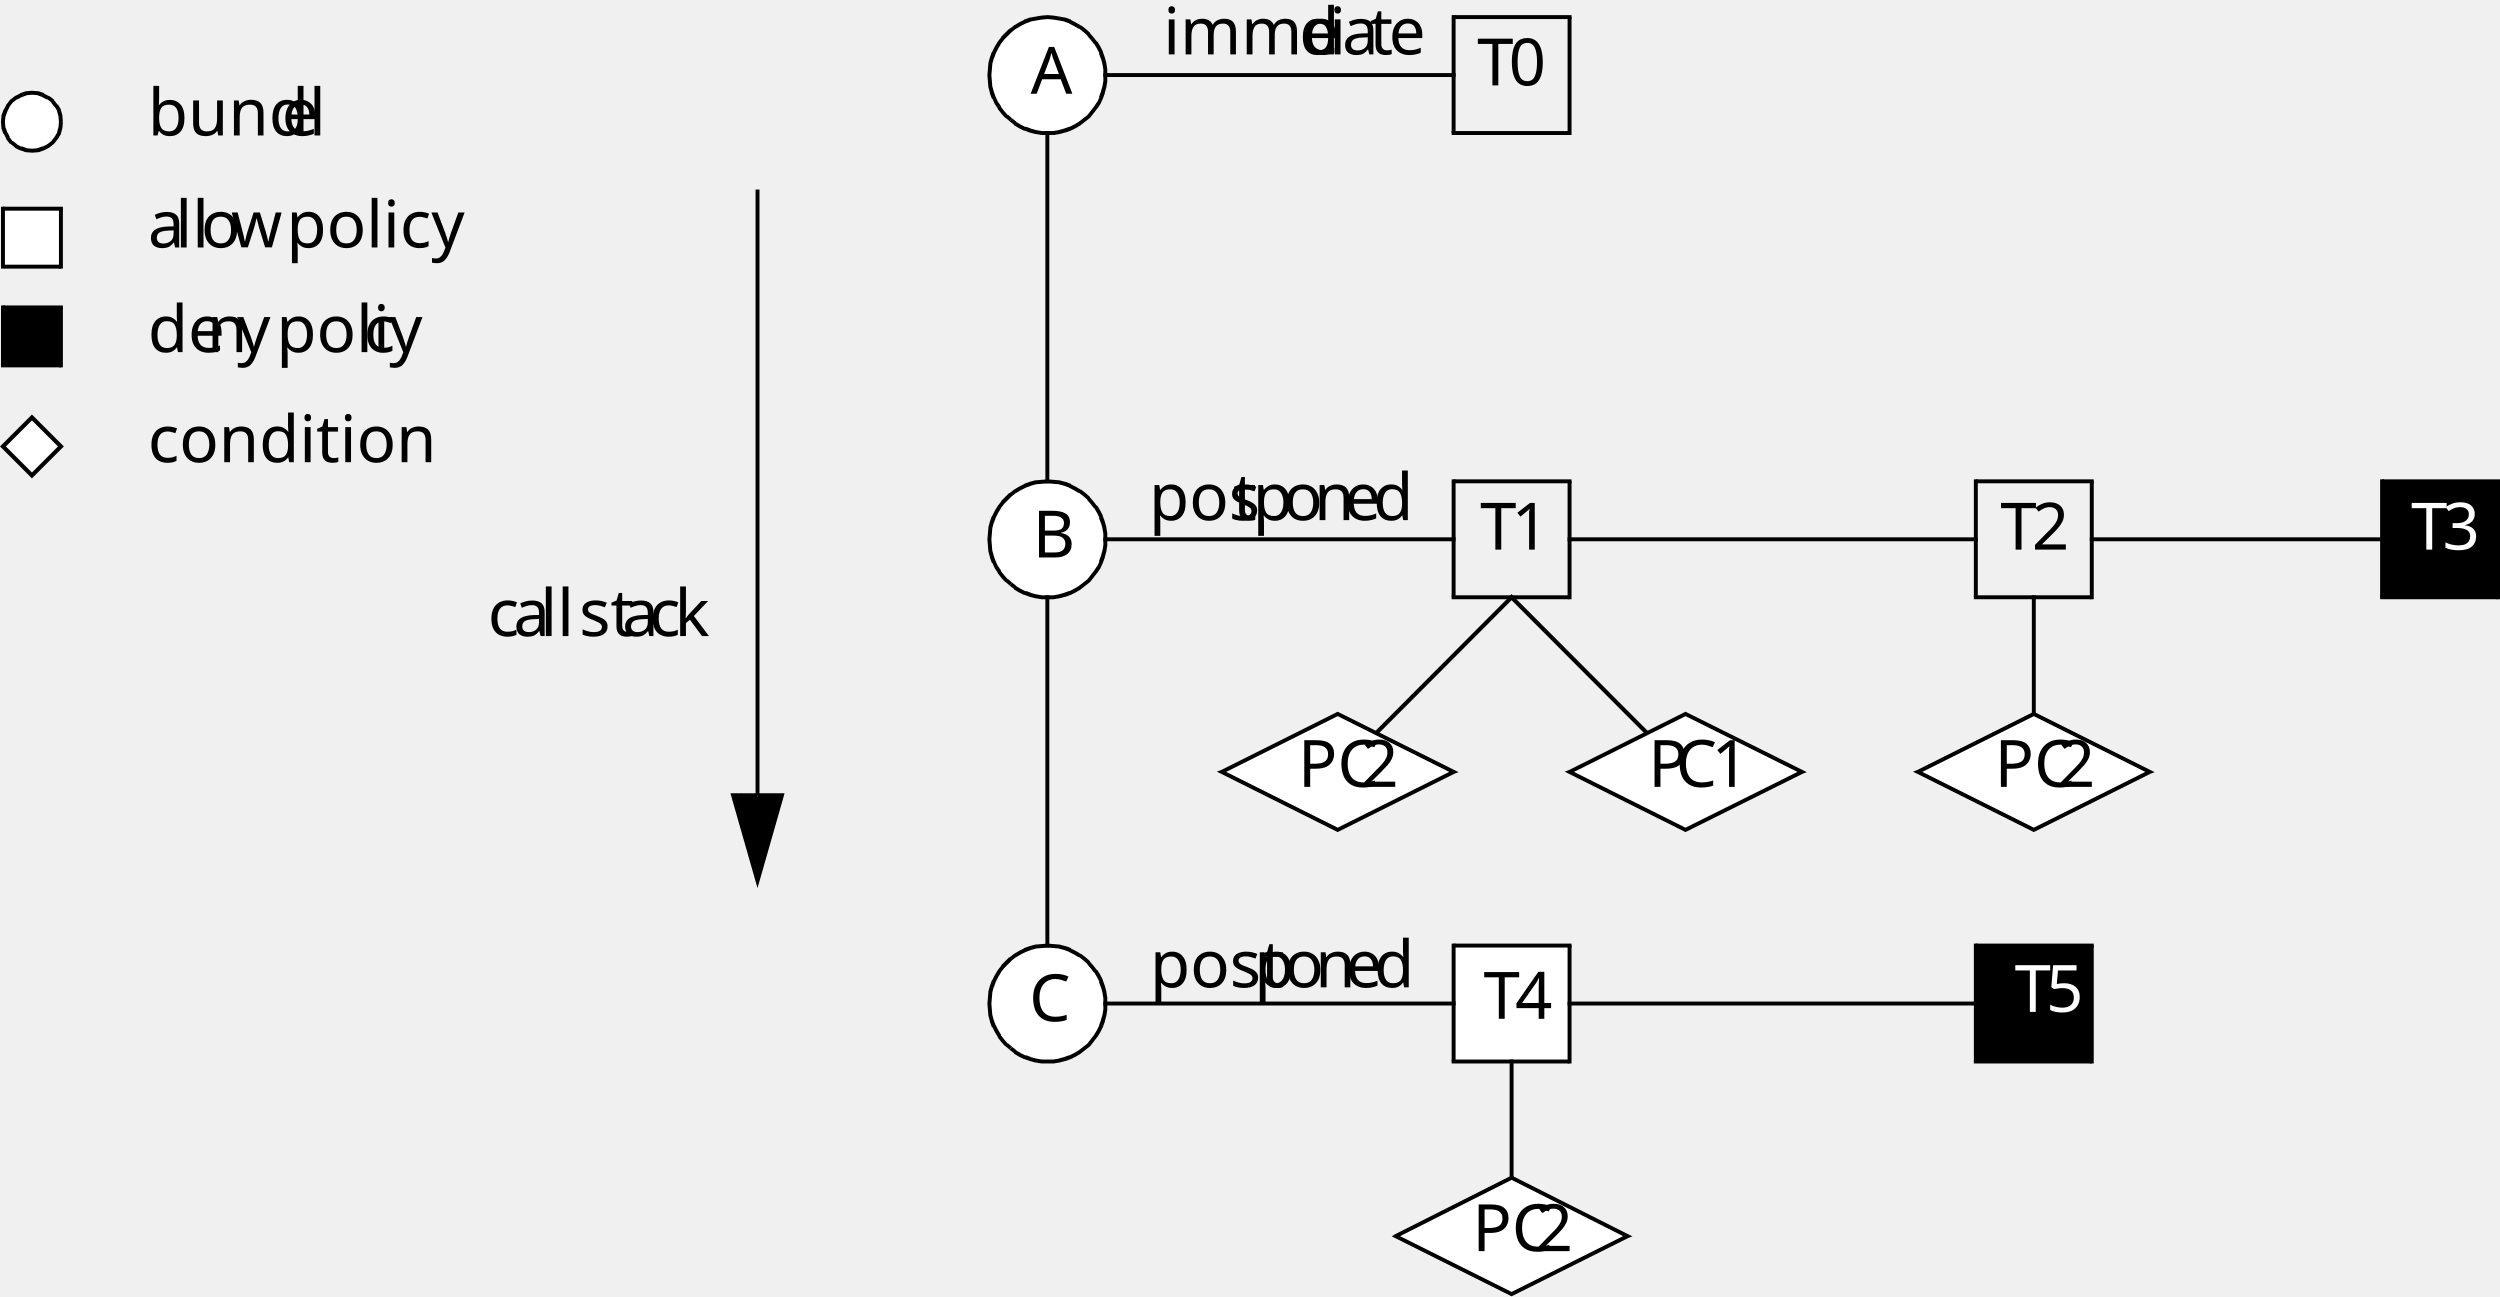
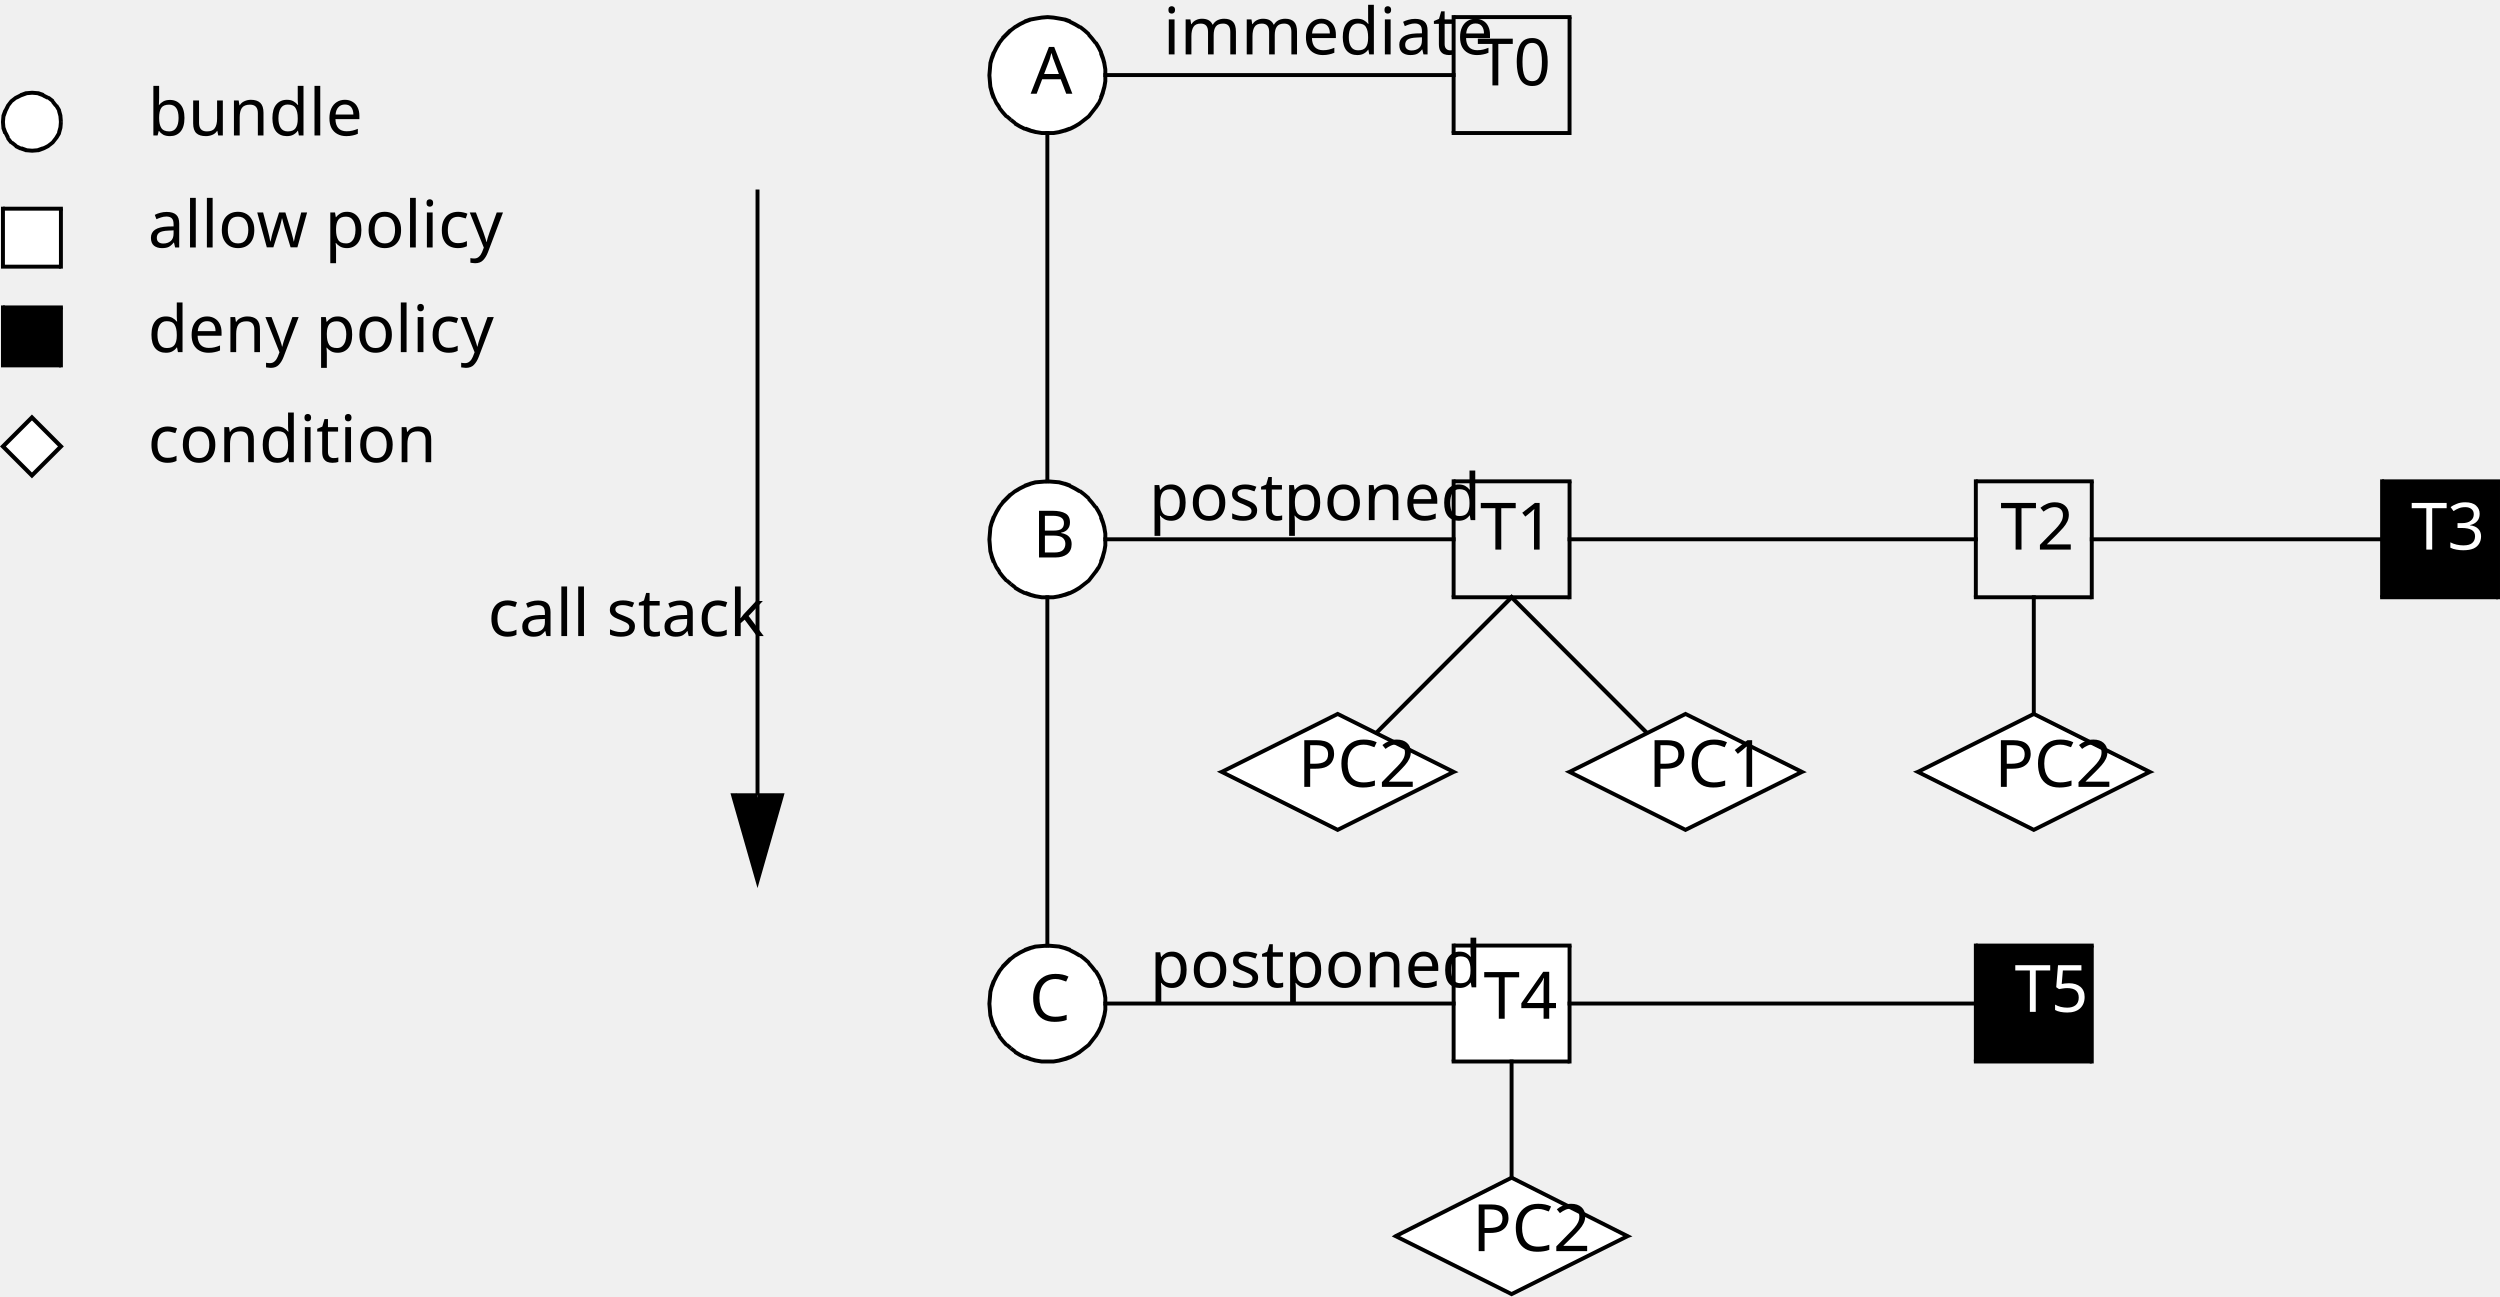
- <svg xmlns="http://www.w3.org/2000/svg" version="1.1" id="Layer_1" x="0px" y="0px" width="305.34px" height="158.328px" viewBox="0 0 305.34 158.328" style="enable-background:new 0 0 305.34 158.328;" xml:space="preserve">
+ <svg xmlns="http://www.w3.org/2000/svg" version="1.1" id="Layer_1" x="0px" y="0px" width="305.34px" height="158.328px" viewBox="0 0 305.34 158.328" enable-background="new 0 0 305.34 158.328" xml:space="preserve">
  <rect x="241.32" y="115.488" width="14.16" height="14.16" />
  <rect x="241.32" y="115.248" width="14.4" height="0.48" />
  <rect x="255.24" y="115.488" width="0.48" height="14.4" />
  <rect x="241.08" y="129.408" width="14.4" height="0.48" />
  <rect x="241.08" y="115.248" width="0.48" height="14.4" />
-   <polyline points="184.8,72.768 184.62,72.587 184.26,72.948 184.44,73.127 " />
-   <polyline points="206.04,94.067 206.22,94.248 205.86,94.607 205.68,94.428 " />
-   <polyline points="184.8,72.768 184.44,73.127 205.68,94.428 206.04,94.067 " />
-   <polyline points="184.8,73.127 184.98,72.948 184.62,72.587 184.44,72.768 " />
-   <polyline points="163.56,94.428 163.379,94.607 163.02,94.248 163.2,94.067 " />
-   <polyline points="184.8,73.127 184.44,72.768 163.2,94.067 163.56,94.428 " />
-   <polyline style="fill-rule:evenodd;clip-rule:evenodd;fill:#FFFFFF;" points="135,9.167 135,8.448 134.879,7.728 134.7,7.067   134.459,6.408 134.16,5.808 133.8,5.208 133.379,4.667 132.959,4.188 132.419,3.708 131.879,3.288 131.28,2.928 130.68,2.627   130.02,2.388 129.36,2.268 128.64,2.147 127.919,2.087 127.2,2.147 126.48,2.268 125.82,2.388 125.16,2.627 124.56,2.928   123.96,3.288 123.42,3.708 122.46,4.667 122.04,5.208 121.68,5.808 121.38,6.408 121.14,7.067 120.96,7.728 120.84,9.167   120.96,10.607 121.14,11.268 121.38,11.928 121.68,12.587 122.04,13.127 122.46,13.667 122.94,14.208 123.42,14.627 123.96,15.048   124.56,15.408 125.16,15.708 125.82,15.948 126.48,16.127 127.2,16.248 128.64,16.248 129.36,16.127 130.02,15.948 130.68,15.708   131.28,15.408 131.879,15.048 132.959,14.208 133.8,13.127 134.16,12.587 134.459,11.928 134.7,11.268 134.879,10.607 135,9.888   135,9.167 " />
+   <polyline points="184.8,72.768 184.62,72.587 184.26,72.948 184.439,73.127 " />
+   <polyline points="206.04,94.066 206.221,94.248 205.859,94.607 205.68,94.428 " />
+   <polyline points="184.8,72.768 184.439,73.127 205.68,94.428 206.04,94.066 " />
+   <polyline points="184.8,73.127 184.98,72.948 184.62,72.587 184.439,72.768 " />
+   <polyline points="163.561,94.428 163.379,94.607 163.02,94.248 163.2,94.066 " />
+   <polyline points="184.8,73.127 184.439,72.768 163.2,94.066 163.561,94.428 " />
+   <polyline fill="#FFFFFF" points="135,9.167 135,8.448 134.879,7.728 134.7,7.067 134.459,6.408 134.16,5.808 133.8,5.208   133.379,4.667 132.959,4.188 132.419,3.708 131.879,3.288 131.28,2.928 130.68,2.627 130.02,2.388 129.36,2.268 128.64,2.147   127.919,2.087 127.2,2.147 126.48,2.268 125.82,2.388 125.16,2.627 124.56,2.928 123.96,3.288 123.42,3.708 122.46,4.667   122.04,5.208 121.68,5.808 121.38,6.408 121.14,7.067 120.96,7.728 120.84,9.167 120.96,10.607 121.14,11.268 121.38,11.928   121.68,12.587 122.04,13.127 122.46,13.667 122.94,14.208 123.42,14.627 123.96,15.048 124.56,15.408 125.16,15.708 125.82,15.948   126.48,16.127 127.2,16.248 128.64,16.248 129.36,16.127 130.02,15.948 130.68,15.708 131.28,15.408 131.879,15.048 132.959,14.208   133.8,13.127 134.16,12.587 134.459,11.928 134.7,11.268 134.879,10.607 135,9.888 135,9.167 " />
  <polyline points="134.76,9.167 134.76,8.448 134.76,8.508 134.64,7.788 134.459,7.127 134.459,7.188 134.22,6.527 134.28,6.527   133.98,5.928 133.62,5.328 133.62,5.388 133.2,4.848 132.78,4.368 132.84,4.368 132.3,3.888 131.76,3.468 131.76,3.527   131.16,3.167 130.56,2.868 130.62,2.868 129.959,2.627 130.02,2.627 129.36,2.508 128.64,2.388 127.919,2.328 127.98,2.328   127.26,2.388 126.54,2.508 125.879,2.627 125.94,2.627 125.28,2.868 124.68,3.167 124.08,3.527 124.14,3.468 123.6,3.888   122.64,4.848 122.22,5.388 122.28,5.328 121.92,5.928 121.62,6.527 121.38,7.188 121.38,7.127 121.2,7.788 121.08,9.228   121.08,9.167 121.2,10.607 121.2,10.548 121.38,11.208 121.62,11.868 121.92,12.527 121.92,12.468 122.28,13.008 122.22,13.008   122.64,13.548 123.12,14.087 123.12,14.027 123.6,14.448 123.3,14.808 122.82,14.388 122.76,14.388 122.28,13.848 121.86,13.308   121.86,13.248 121.5,12.708 121.2,12.048 121.14,12.048 120.9,11.388 120.9,11.328 120.72,10.667 120.6,9.228 120.6,9.167   120.72,7.728 120.72,7.667 120.9,7.008 121.14,6.348 121.2,6.288 121.5,5.688 121.86,5.087 122.28,4.548 122.28,4.488 123.24,3.527   123.3,3.527 123.84,3.107 124.44,2.748 125.04,2.448 125.1,2.388 125.76,2.147 125.82,2.147 126.48,2.027 127.2,1.908   127.919,1.848 127.98,1.848 128.7,1.908 129.419,2.027 130.08,2.147 130.14,2.147 130.8,2.388 130.8,2.448 131.4,2.748 132,3.107   132.06,3.107 132.6,3.527 133.14,4.008 133.14,4.067 133.56,4.548 133.98,5.087 134.04,5.087 134.4,5.688 134.7,6.288 134.7,6.348   134.94,7.008 135.12,7.667 135.12,7.728 135.24,8.448 135.24,9.167 " />
  <polyline points="123.6,14.448 124.14,14.868 124.08,14.868 124.68,15.228 125.28,15.527 125.28,15.468 125.94,15.708   125.879,15.708 126.54,15.888 127.26,16.008 127.2,16.008 128.64,16.008 129.36,15.888 129.3,15.888 129.959,15.708 130.62,15.468   130.56,15.527 131.16,15.228 131.76,14.868 132.84,14.027 132.78,14.087 133.62,13.008 133.98,12.468 133.98,12.527 134.28,11.868   134.22,11.868 134.459,11.208 134.64,10.548 134.64,10.607 134.76,9.888 134.76,9.167 135.24,9.167 135.24,9.948 135.12,10.667   134.94,11.328 134.94,11.388 134.7,12.048 134.4,12.708 134.04,13.248 133.98,13.308 133.14,14.388 132.06,15.228 132,15.288   131.4,15.647 130.8,15.948 130.14,16.188 130.08,16.188 129.419,16.368 128.7,16.488 127.2,16.488 126.48,16.368 126.419,16.368   125.76,16.188 125.1,15.948 125.04,15.948 124.44,15.647 123.84,15.288 123.84,15.228 123.3,14.808 " />
-   <text transform="matrix(1 0 0 1 125.8794 11.4478)" style="font-family:'ProductusBook'; font-size:7.98;">A</text>
-   <polyline style="fill-rule:evenodd;clip-rule:evenodd;fill:#FFFFFF;" points="135,65.868 135,65.147 134.879,64.428 134.7,63.768   134.459,63.107 134.16,62.508 133.8,61.908 133.379,61.368 132.959,60.888 132.419,60.408 131.879,59.988 131.28,59.627   130.68,59.328 130.02,59.087 129.36,58.908 128.64,58.848 127.919,58.788 127.2,58.848 126.48,58.908 125.82,59.087 125.16,59.328   124.56,59.627 123.96,59.988 123.42,60.408 122.46,61.368 122.04,61.908 121.68,62.508 121.38,63.107 121.14,63.768 120.96,64.428   120.84,65.868 120.96,67.308 121.14,67.968 121.38,68.627 121.68,69.288 122.04,69.828 122.46,70.368 122.94,70.908 123.42,71.328   123.96,71.748 124.56,72.107 125.16,72.408 125.82,72.647 126.48,72.828 127.2,72.948 128.64,72.948 129.36,72.828 130.02,72.647   130.68,72.408 131.28,72.107 131.879,71.748 132.959,70.908 133.8,69.828 134.16,69.288 134.459,68.627 134.7,67.968   134.879,67.308 135,66.587 135,65.868 " />
+   <text transform="matrix(1 0 0 1 125.8794 11.4482)" font-family="'ProductusBook'" font-size="7.98">A</text>
+   <polyline fill="#FFFFFF" points="135,65.868 135,65.147 134.879,64.428 134.7,63.768 134.459,63.107 134.16,62.508 133.8,61.908   133.379,61.368 132.959,60.888 132.419,60.408 131.879,59.988 131.28,59.627 130.68,59.328 130.02,59.087 129.36,58.908   128.64,58.848 127.919,58.788 127.2,58.848 126.48,58.908 125.82,59.087 125.16,59.328 124.56,59.627 123.96,59.988 123.42,60.408   122.46,61.368 122.04,61.908 121.68,62.508 121.38,63.107 121.14,63.768 120.96,64.428 120.84,65.868 120.96,67.308 121.14,67.968   121.38,68.627 121.68,69.288 122.04,69.828 122.46,70.368 122.94,70.908 123.42,71.328 123.96,71.748 124.56,72.107 125.16,72.408   125.82,72.647 126.48,72.828 127.2,72.948 128.64,72.948 129.36,72.828 130.02,72.647 130.68,72.408 131.28,72.107 131.879,71.748   132.959,70.908 133.8,69.828 134.16,69.288 134.459,68.627 134.7,67.968 134.879,67.308 135,66.587 135,65.868 " />
  <polyline points="134.76,65.868 134.76,65.147 134.76,65.208 134.64,64.488 134.459,63.828 134.459,63.888 134.22,63.228   134.28,63.228 133.98,62.627 133.62,62.027 133.62,62.087 133.2,61.548 132.78,61.067 132.84,61.067 132.3,60.587 131.76,60.167   131.76,60.228 131.16,59.868 130.56,59.567 130.62,59.567 129.959,59.328 129.3,59.147 129.36,59.147 127.919,59.027 127.98,59.027   126.54,59.147 125.879,59.328 125.94,59.328 125.28,59.567 124.68,59.868 124.08,60.228 124.14,60.167 123.6,60.587 122.64,61.548   122.22,62.087 122.28,62.027 121.92,62.627 121.62,63.228 121.38,63.888 121.38,63.828 121.2,64.488 121.08,65.928 121.08,65.868   121.2,67.308 121.2,67.248 121.38,67.908 121.62,68.567 121.92,69.228 121.92,69.167 122.28,69.708 122.22,69.708 122.64,70.248   123.12,70.788 123.12,70.728 123.6,71.147 123.3,71.508 122.82,71.087 122.76,71.087 122.28,70.548 121.86,70.008 121.86,69.948   121.5,69.408 121.2,68.748 121.14,68.748 120.9,68.087 120.9,68.027 120.72,67.368 120.6,65.928 120.6,65.868 120.72,64.428   120.72,64.368 120.9,63.708 121.14,63.048 121.2,62.988 121.5,62.388 121.86,61.788 122.28,61.248 122.28,61.188 123.24,60.228   123.3,60.228 123.84,59.808 124.44,59.448 125.04,59.147 125.1,59.087 125.76,58.848 126.419,58.667 126.48,58.667 127.2,58.607   127.919,58.548 127.98,58.548 128.7,58.607 129.419,58.667 130.08,58.848 130.14,58.848 130.8,59.087 130.8,59.147 131.4,59.448   132,59.808 132.06,59.808 132.6,60.228 133.14,60.708 133.14,60.768 133.56,61.248 133.98,61.788 134.04,61.788 134.4,62.388   134.7,62.988 134.7,63.048 134.94,63.708 135.12,64.368 135.12,64.428 135.24,65.147 135.24,65.868 " />
  <polyline points="123.6,71.147 124.14,71.567 124.08,71.567 124.68,71.928 125.28,72.228 125.28,72.167 125.94,72.408   125.879,72.408 126.54,72.587 127.26,72.708 127.2,72.708 128.64,72.708 129.36,72.587 129.3,72.587 129.959,72.408 130.62,72.167   130.56,72.228 131.16,71.928 131.76,71.567 132.84,70.728 132.78,70.788 133.62,69.708 133.98,69.167 133.98,69.228 134.28,68.567   134.22,68.567 134.459,67.908 134.64,67.248 134.64,67.308 134.76,66.587 134.76,65.868 135.24,65.868 135.24,66.647 135.12,67.368   134.94,68.027 134.94,68.087 134.7,68.748 134.4,69.408 134.04,69.948 133.98,70.008 133.14,71.087 132.06,71.928 132,71.988   131.4,72.348 130.8,72.647 130.14,72.888 130.08,72.888 129.419,73.067 128.7,73.188 127.2,73.188 126.48,73.067 126.419,73.067   125.76,72.888 125.1,72.647 125.04,72.647 124.44,72.348 123.84,71.988 123.84,71.928 123.3,71.508 " />
-   <text transform="matrix(1 0 0 1 126.1196 68.0879)" style="font-family:'ProductusBook'; font-size:7.98;">B</text>
+   <text transform="matrix(1 0 0 1 126.1196 68.0879)" font-family="'ProductusBook'" font-size="7.98">B</text>
  <rect x="127.68" y="16.008" width="0.479" height="43.02" />
-   <polyline style="fill-rule:evenodd;clip-rule:evenodd;fill:#FFFFFF;" points="135,122.567 135,121.848 134.879,121.127   134.7,120.468 134.459,119.808 134.16,119.208 133.8,118.607 133.379,118.067 132.959,117.587 132.419,117.107 131.879,116.688   131.28,116.328 130.68,116.027 130.02,115.788 129.36,115.607 127.919,115.488 126.48,115.607 125.82,115.788 125.16,116.027   124.56,116.328 123.96,116.688 123.42,117.107 122.46,118.067 122.04,118.607 121.68,119.208 121.38,119.808 121.14,120.468   120.96,121.127 120.84,122.567 120.96,124.008 121.14,124.667 121.38,125.328 121.68,125.928 122.04,126.527 122.46,127.067   122.94,127.607 123.42,128.027 123.96,128.448 124.56,128.808 125.16,129.107 125.82,129.348 126.48,129.527 127.2,129.647   128.64,129.647 129.36,129.527 130.02,129.348 130.68,129.107 131.28,128.808 131.879,128.448 132.959,127.607 133.8,126.527   134.16,125.928 134.459,125.328 134.7,124.667 134.879,124.008 135,123.288 135,122.567 " />
-   <polyline points="134.76,122.567 134.76,121.848 134.76,121.908 134.64,121.188 134.459,120.527 134.459,120.587 134.22,119.928   134.28,119.928 133.98,119.328 133.62,118.728 133.62,118.788 133.2,118.248 132.78,117.768 132.84,117.768 132.3,117.288   131.76,116.868 131.76,116.928 131.16,116.567 130.56,116.268 130.62,116.268 129.959,116.027 129.3,115.848 129.36,115.848   127.919,115.728 127.98,115.728 126.54,115.848 125.879,116.027 125.94,116.027 125.28,116.268 124.68,116.567 124.08,116.928   124.14,116.868 123.6,117.288 122.64,118.248 122.22,118.788 122.28,118.728 121.92,119.328 121.62,119.928 121.38,120.587   121.38,120.527 121.2,121.188 121.08,122.627 121.08,122.567 121.2,124.008 121.2,123.948 121.38,124.607 121.62,125.268   121.62,125.208 121.92,125.808 122.28,126.408 122.22,126.408 122.64,126.948 123.12,127.488 123.12,127.428 123.6,127.848   123.3,128.208 122.82,127.788 122.76,127.788 122.28,127.248 121.86,126.708 121.86,126.647 121.5,126.048 121.2,125.448   121.14,125.448 120.9,124.788 120.9,124.728 120.72,124.067 120.6,122.627 120.6,122.567 120.72,121.127 120.72,121.067   120.9,120.408 121.14,119.748 121.2,119.688 121.5,119.087 121.86,118.488 122.28,117.948 122.28,117.888 123.24,116.928   123.3,116.928 123.84,116.508 124.44,116.147 125.04,115.848 125.1,115.788 125.76,115.548 126.419,115.368 126.48,115.368   127.2,115.308 127.919,115.248 127.98,115.248 128.7,115.308 129.419,115.368 130.08,115.548 130.14,115.548 130.8,115.788   130.8,115.848 131.4,116.147 132,116.508 132.06,116.508 132.6,116.928 133.14,117.408 133.14,117.468 133.56,117.948   133.98,118.488 134.04,118.488 134.4,119.087 134.7,119.688 134.7,119.748 134.94,120.408 135.12,121.067 135.12,121.127   135.24,121.848 135.24,122.567 " />
-   <polyline points="123.6,127.848 124.14,128.268 124.08,128.268 124.68,128.627 125.28,128.928 125.28,128.868 125.94,129.107   125.879,129.107 126.54,129.288 127.26,129.408 127.2,129.408 128.64,129.408 129.36,129.288 129.3,129.288 129.959,129.107   130.62,128.868 130.56,128.928 131.16,128.627 131.76,128.268 132.84,127.428 132.78,127.488 133.62,126.408 133.98,125.808   134.28,125.208 134.22,125.268 134.459,124.607 134.64,123.948 134.64,124.008 134.76,123.288 134.76,122.567 135.24,122.567   135.24,123.348 135.12,124.067 134.94,124.728 134.94,124.788 134.7,125.448 134.4,126.048 134.04,126.647 133.98,126.708   133.14,127.788 132.06,128.627 132,128.688 131.4,129.048 130.8,129.348 130.14,129.587 130.08,129.587 129.419,129.768   128.7,129.888 127.2,129.888 126.48,129.768 126.419,129.768 125.76,129.587 125.1,129.348 125.04,129.348 124.44,129.048   123.84,128.688 123.84,128.627 123.3,128.208 " />
-   <text transform="matrix(1 0 0 1 125.6997 124.7275)" style="font-family:'ProductusBook'; font-size:7.98;">C</text>
-   <rect x="127.68" y="72.708" width="0.479" height="43.02" />
-   <rect x="177.54" y="58.548" width="14.4" height="0.479" />
+   <polyline fill="#FFFFFF" points="135,122.566 135,121.848 134.879,121.127 134.7,120.468 134.459,119.809 134.16,119.208   133.8,118.607 133.379,118.066 132.959,117.587 132.419,117.107 131.879,116.688 131.28,116.328 130.68,116.027 130.02,115.788   129.36,115.607 127.919,115.488 126.48,115.607 125.82,115.788 125.16,116.027 124.56,116.328 123.96,116.688 123.42,117.107   122.46,118.066 122.04,118.607 121.68,119.208 121.38,119.809 121.14,120.468 120.96,121.127 120.84,122.566 120.96,124.008   121.14,124.667 121.38,125.328 121.68,125.928 122.04,126.527 122.46,127.066 122.94,127.607 123.42,128.027 123.96,128.448   124.56,128.809 125.16,129.107 125.82,129.348 126.48,129.527 127.2,129.646 128.64,129.646 129.36,129.527 130.02,129.348   130.68,129.107 131.28,128.809 131.879,128.448 132.959,127.607 133.8,126.527 134.16,125.928 134.459,125.328 134.7,124.667   134.879,124.008 135,123.288 135,122.566 " />
+   <polyline points="134.76,122.566 134.76,121.848 134.76,121.908 134.64,121.188 134.459,120.527 134.459,120.587 134.22,119.928   134.28,119.928 133.98,119.328 133.62,118.729 133.62,118.788 133.2,118.248 132.78,117.768 132.84,117.768 132.3,117.288   131.76,116.868 131.76,116.928 131.16,116.566 130.56,116.268 130.62,116.268 129.959,116.027 129.3,115.848 129.36,115.848   127.919,115.729 127.98,115.729 126.54,115.848 125.879,116.027 125.94,116.027 125.28,116.268 124.68,116.566 124.08,116.928   124.14,116.868 123.6,117.288 122.64,118.248 122.22,118.788 122.28,118.729 121.92,119.328 121.62,119.928 121.38,120.587   121.38,120.527 121.2,121.188 121.08,122.627 121.08,122.566 121.2,124.008 121.2,123.948 121.38,124.607 121.62,125.268   121.62,125.208 121.92,125.809 122.28,126.408 122.22,126.408 122.64,126.948 123.12,127.488 123.12,127.428 123.6,127.848   123.3,128.208 122.82,127.788 122.76,127.788 122.28,127.248 121.86,126.708 121.86,126.646 121.5,126.048 121.2,125.448   121.14,125.448 120.9,124.788 120.9,124.729 120.72,124.066 120.6,122.627 120.6,122.566 120.72,121.127 120.72,121.066   120.9,120.408 121.14,119.748 121.2,119.688 121.5,119.087 121.86,118.488 122.28,117.948 122.28,117.889 123.24,116.928   123.3,116.928 123.84,116.508 124.44,116.146 125.04,115.848 125.1,115.788 125.76,115.548 126.419,115.368 126.48,115.368   127.2,115.309 127.919,115.248 127.98,115.248 128.7,115.309 129.419,115.368 130.08,115.548 130.14,115.548 130.8,115.788   130.8,115.848 131.4,116.146 132,116.508 132.06,116.508 132.6,116.928 133.14,117.408 133.14,117.468 133.56,117.948   133.98,118.488 134.04,118.488 134.4,119.087 134.7,119.688 134.7,119.748 134.94,120.408 135.12,121.066 135.12,121.127   135.24,121.848 135.24,122.566 " />
+   <polyline points="123.6,127.848 124.14,128.268 124.08,128.268 124.68,128.627 125.28,128.928 125.28,128.868 125.94,129.107   125.879,129.107 126.54,129.288 127.26,129.408 127.2,129.408 128.64,129.408 129.36,129.288 129.3,129.288 129.959,129.107   130.62,128.868 130.56,128.928 131.16,128.627 131.76,128.268 132.84,127.428 132.78,127.488 133.62,126.408 133.98,125.809   134.28,125.208 134.22,125.268 134.459,124.607 134.64,123.948 134.64,124.008 134.76,123.288 134.76,122.566 135.24,122.566   135.24,123.348 135.12,124.066 134.94,124.729 134.94,124.788 134.7,125.448 134.4,126.048 134.04,126.646 133.98,126.708   133.14,127.788 132.06,128.627 132,128.688 131.4,129.048 130.8,129.348 130.14,129.587 130.08,129.587 129.419,129.768   128.7,129.889 127.2,129.889 126.48,129.768 126.419,129.768 125.76,129.587 125.1,129.348 125.04,129.348 124.44,129.048   123.84,128.688 123.84,128.627 123.3,128.208 " />
+   <text transform="matrix(1 0 0 1 125.6997 124.7275)" font-family="'ProductusBook'" font-size="7.98">C</text>
+   <rect x="127.68" y="72.708" width="0.479" height="43.021" />
+   <rect x="177.54" y="58.548" width="14.399" height="0.479" />
  <rect x="191.459" y="58.788" width="0.48" height="14.4" />
  <rect x="177.3" y="72.708" width="14.399" height="0.48" />
  <rect x="177.3" y="58.548" width="0.479" height="14.4" />
-   <rect x="177.54" y="115.488" style="fill:#FFFFFF;" width="14.16" height="14.16" />
-   <rect x="177.54" y="115.248" width="14.4" height="0.48" />
+   <rect x="177.54" y="115.488" fill="#FFFFFF" width="14.16" height="14.16" />
+   <rect x="177.54" y="115.248" width="14.399" height="0.48" />
  <rect x="191.459" y="115.488" width="0.48" height="14.4" />
  <rect x="177.3" y="129.408" width="14.399" height="0.48" />
  <rect x="177.3" y="115.248" width="0.479" height="14.4" />
  <rect x="134.76" y="65.627" width="43.02" height="0.48" />
  <rect x="134.76" y="122.328" width="43.02" height="0.48" />
-   <text transform="matrix(1 0 0 1 180.7798 67.1279)">
-     <tspan x="0" y="0" style="font-family:'ProductusBook'; font-size:7.98;">T</tspan>
-     <tspan x="3.838" y="0" style="font-family:'ProductusBook'; font-size:7.98;">1</tspan>
-   </text>
-   <text transform="matrix(1 0 0 1 181.1997 124.4282)">
-     <tspan x="0" y="0" style="font-family:'ProductusBook'; font-size:7.98;">T</tspan>
-     <tspan x="3.838" y="0" style="font-family:'ProductusBook'; font-size:7.98;">4</tspan>
-   </text>
-   <text transform="matrix(1 0 0 1 140.3394 63.5278)">
-     <tspan x="0" y="0" style="font-family:'ProductusBook'; font-size:7.98;">pos</tspan>
-     <tspan x="10.271" y="0" style="font-family:'ProductusBook'; font-size:7.98;">t</tspan>
-     <tspan x="12.664" y="0" style="font-family:'ProductusBook'; font-size:7.98;">p</tspan>
-     <tspan x="16.383" y="0" style="font-family:'ProductusBook'; font-size:7.98;">o</tspan>
-     <tspan x="20.165" y="0" style="font-family:'ProductusBook'; font-size:7.98;">n</tspan>
-     <tspan x="23.836" y="0" style="font-family:'ProductusBook'; font-size:7.98;">e</tspan>
-     <tspan x="27.371" y="0" style="font-family:'ProductusBook'; font-size:7.98;">d</tspan>
-   </text>
-   <text transform="matrix(1 0 0 1 140.4595 120.5879)">
-     <tspan x="0" y="0" style="font-family:'ProductusBook'; font-size:7.98;">post</tspan>
-     <tspan x="12.736" y="0" style="font-family:'ProductusBook'; font-size:7.98;">p</tspan>
-     <tspan x="16.398" y="0" style="font-family:'ProductusBook'; font-size:7.98;">o</tspan>
-     <tspan x="20.182" y="0" style="font-family:'ProductusBook'; font-size:7.98;">n</tspan>
-     <tspan x="23.876" y="0" style="font-family:'ProductusBook'; font-size:7.98;">e</tspan>
-     <tspan x="27.363" y="0" style="font-family:'ProductusBook'; font-size:7.98;">d</tspan>
-   </text>
-   <polyline style="fill-rule:evenodd;clip-rule:evenodd;fill:#FFFFFF;" points="7.44,14.868 7.38,14.147 7.2,13.488 6.84,12.888   6.42,12.348 5.88,11.928 5.28,11.627 4.62,11.388 3.9,11.328 3.18,11.388 2.52,11.627 1.92,11.928 1.38,12.348 0.96,12.888   0.66,13.488 0.42,14.147 0.36,14.868 0.42,15.587 0.66,16.248 0.96,16.848 1.38,17.388 1.92,17.808 2.52,18.107 3.18,18.348   3.9,18.408 4.62,18.348 5.28,18.107 5.88,17.808 6.42,17.388 6.84,16.848 7.2,16.248 7.38,15.587 7.44,14.868 " />
+   <text transform="matrix(1 0 0 1 180.7793 67.1279)" font-family="'ProductusBook'" font-size="7.98">T1</text>
+   <text transform="matrix(1 0 0 1 181.1992 124.4277)" font-family="'ProductusBook'" font-size="7.98">T4</text>
+   <text transform="matrix(1 0 0 1 140.3394 63.5273)" font-family="'ProductusBook'" font-size="7.98">postponed</text>
+   <text transform="matrix(1 0 0 1 140.4595 120.5879)" font-family="'ProductusBook'" font-size="7.98">postponed</text>
+   <polyline fill="#FFFFFF" points="7.44,14.868 7.38,14.147 7.2,13.488 6.84,12.888 6.42,12.348 5.88,11.928 5.28,11.627 4.62,11.388   3.9,11.328 3.18,11.388 2.52,11.627 1.92,11.928 1.38,12.348 0.96,12.888 0.66,13.488 0.42,14.147 0.36,14.868 0.42,15.587   0.66,16.248 0.96,16.848 1.38,17.388 1.92,17.808 2.52,18.107 3.18,18.348 3.9,18.408 4.62,18.348 5.28,18.107 5.88,17.808   6.42,17.388 6.84,16.848 7.2,16.248 7.38,15.587 7.44,14.868 " />
  <polyline points="7.2,14.928 7.14,14.208 6.96,13.548 7.02,13.607 6.66,13.008 6.66,13.067 6.24,12.527 6.3,12.527 5.76,12.107   5.76,12.167 5.16,11.868 5.22,11.868 4.56,11.627 4.62,11.627 3.9,11.567 3.96,11.567 3.24,11.627 3.3,11.627 2.64,11.868   2.04,12.167 2.1,12.107 1.56,12.527 1.14,13.067 1.2,13.008 0.9,13.607 0.66,14.268 0.66,14.208 0.6,14.928 0.6,14.868 0.66,15.587   0.66,15.527 0.9,16.188 0.9,16.127 1.2,16.728 1.14,16.728 1.56,17.268 1.56,17.208 2.1,17.627 2.04,17.627 2.64,17.928   2.64,17.868 3.3,18.107 3.24,18.107 3.96,18.167 3.9,18.167 4.62,18.107 4.56,18.107 5.22,17.868 5.16,17.928 5.76,17.627   6.3,17.208 6.24,17.268 6.66,16.728 7.02,16.127 6.96,16.188 7.14,15.527 7.14,15.587 7.2,14.868 7.68,14.928 7.62,15.647   7.44,16.308 7.44,16.368 7.08,16.968 7.02,17.027 6.6,17.567 6.06,17.988 6,18.048 5.4,18.348 4.74,18.587 4.68,18.587 3.96,18.647   3.9,18.647 3.18,18.587 3.12,18.587 2.46,18.348 2.4,18.348 1.8,18.048 1.8,17.988 1.26,17.567 1.2,17.567 0.78,17.027 0.78,16.968   0.48,16.368 0.42,16.368 0.18,15.708 0.18,15.647 0.12,14.928 0.12,14.868 0.18,14.147 0.18,14.087 0.42,13.428 0.48,13.368   0.78,12.768 1.2,12.228 1.26,12.167 1.8,11.748 2.4,11.448 2.46,11.388 3.12,11.147 3.18,11.147 3.9,11.087 3.96,11.087   4.68,11.147 4.74,11.147 5.4,11.388 5.4,11.448 6,11.748 6.06,11.748 6.6,12.167 6.6,12.228 7.02,12.768 7.08,12.768 7.44,13.368   7.44,13.428 7.62,14.087 7.62,14.147 7.68,14.868 " />
  <polyline points="7.2,14.868 7.2,14.928 7.68,14.868 7.68,14.928 " />
-   <text transform="matrix(1 0 0 1 18.0601 16.5479)">
-     <tspan x="0" y="0" style="font-family:'ProductusBook'; font-size:7.98;">bundl</tspan>
-     <tspan x="16.359" y="0" style="font-family:'ProductusBook'; font-size:7.98;">e</tspan>
-   </text>
-   <rect x="0.36" y="25.488" style="fill:#FFFFFF;" width="7.08" height="7.08" />
+   <text transform="matrix(1 0 0 1 18.0601 16.5479)" font-family="'ProductusBook'" font-size="7.98">bundle</text>
+   <rect x="0.36" y="25.488" fill="#FFFFFF" width="7.08" height="7.08" />
  <rect x="0.36" y="25.248" width="7.32" height="0.48" />
  <rect x="7.2" y="25.488" width="0.48" height="7.32" />
  <rect x="0.12" y="32.328" width="7.32" height="0.48" />
  <rect x="0.12" y="25.248" width="0.48" height="7.32" />
-   <text transform="matrix(1 0 0 1 18.0601 30.2275)">
-     <tspan x="0" y="0" style="font-family:'ProductusBook'; font-size:7.98;">a</tspan>
-     <tspan x="3.359" y="0" style="font-family:'ProductusBook'; font-size:7.98;">ll</tspan>
-     <tspan x="6.488" y="0" style="font-family:'ProductusBook'; font-size:7.98;">o</tspan>
-     <tspan x="10.15" y="0" style="font-family:'ProductusBook'; font-size:7.98;">w</tspan>
-     <tspan x="15.306" y="0" style="font-family:'ProductusBook'; font-size:7.98;"> </tspan>
-     <tspan x="16.925" y="0" style="font-family:'ProductusBook'; font-size:7.98;">policy</tspan>
-   </text>
+   <text transform="matrix(1 0 0 1 18.0601 30.2275)" font-family="'ProductusBook'" font-size="7.98">allow policy</text>
  <rect x="184.379" y="129.408" width="0.48" height="14.64" />
  <rect x="241.32" y="58.548" width="14.4" height="0.479" />
  <rect x="255.24" y="58.788" width="0.48" height="14.4" />
  <rect x="241.08" y="72.708" width="14.4" height="0.48" />
  <rect x="241.08" y="58.548" width="0.48" height="14.4" />
-   <text transform="matrix(1 0 0 1 244.3198 67.1279)">
-     <tspan x="0" y="0" style="font-family:'ProductusBook'; font-size:7.98;">T</tspan>
-     <tspan x="3.838" y="0" style="font-family:'ProductusBook'; font-size:7.98;">2</tspan>
-   </text>
-   <polyline style="fill-rule:evenodd;clip-rule:evenodd;fill:#FFFFFF;" points="163.379,87.167 149.22,94.248 163.379,101.328   177.54,94.248 " />
-   <polyline points="163.5,87.408 149.34,94.488 149.1,94.488 149.34,94.067 163.5,101.147 163.5,101.567 163.26,101.147   177.419,94.067 177.66,94.067 178.14,94.308 177.66,94.488 163.379,101.627 148.62,94.248 149.1,94.067 163.26,86.988 " />
-   <polyline points="177.419,94.488 163.26,87.408 163.26,86.988 163.379,86.928 163.5,86.988 177.66,94.067 " />
-   <text transform="matrix(1 0 0 1 158.52 96.1079)">
-     <tspan x="0" y="0" style="font-family:'ProductusBook'; font-size:7.98;">PC</tspan>
-     <tspan x="7.732" y="0" style="font-family:'ProductusBook'; font-size:7.98;">2</tspan>
-   </text>
-   <polyline style="fill-rule:evenodd;clip-rule:evenodd;fill:#FFFFFF;" points="205.86,87.167 191.7,94.248 205.86,101.328   220.08,94.248 " />
-   <polyline points="205.98,87.408 191.82,94.488 191.58,94.488 191.82,94.067 205.98,101.147 205.98,101.567 205.74,101.147   219.959,94.067 220.2,94.067 220.68,94.308 220.2,94.488 205.98,101.567 205.86,101.627 191.1,94.248 191.58,94.067 205.74,86.988   " />
-   <polyline points="219.959,94.488 205.74,87.408 205.74,86.988 205.86,86.928 205.98,86.988 220.2,94.067 " />
-   <text transform="matrix(1 0 0 1 201.3003 96.1079)">
-     <tspan x="0" y="0" style="font-family:'ProductusBook'; font-size:7.98;">P</tspan>
-     <tspan x="3.359" y="0" style="font-family:'ProductusBook'; font-size:7.98;">C</tspan>
-     <tspan x="7.74" y="0" style="font-family:'ProductusBook'; font-size:7.98;">1</tspan>
-   </text>
-   <rect x="191.459" y="65.627" width="50.101" height="0.48" />
-   <polyline style="fill-rule:evenodd;clip-rule:evenodd;fill:#FFFFFF;" points="248.4,87.167 234.24,94.248 248.4,101.328   262.56,94.248 " />
-   <polyline points="248.52,87.408 234.36,94.488 234.12,94.488 234.36,94.067 248.52,101.147 248.52,101.567 248.28,101.147   262.44,94.067 262.68,94.067 263.16,94.308 262.68,94.488 248.52,101.567 248.4,101.627 233.64,94.248 234.12,94.067 248.28,86.988   " />
-   <polyline points="262.44,94.488 248.28,87.408 248.28,86.988 248.4,86.928 248.52,86.988 262.68,94.067 " />
-   <text transform="matrix(1 0 0 1 243.6001 96.1079)">
-     <tspan x="0" y="0" style="font-family:'ProductusBook'; font-size:7.98;">PC</tspan>
-     <tspan x="7.732" y="0" style="font-family:'ProductusBook'; font-size:7.98;">2</tspan>
-   </text>
+   <text transform="matrix(1 0 0 1 244.3203 67.1279)" font-family="'ProductusBook'" font-size="7.98">T2</text>
+   <polyline fill="#FFFFFF" points="163.379,87.167 149.22,94.248 163.379,101.328 177.54,94.248 " />
+   <polyline points="163.5,87.408 149.34,94.488 149.1,94.488 149.34,94.066 163.5,101.146 163.5,101.566 163.26,101.146   177.419,94.066 177.66,94.066 178.141,94.309 177.66,94.488 163.379,101.627 148.62,94.248 149.1,94.066 163.26,86.988 " />
+   <polyline points="177.419,94.488 163.26,87.408 163.26,86.988 163.379,86.928 163.5,86.988 177.66,94.066 " />
+   <text transform="matrix(1 0 0 1 158.5195 96.1074)" font-family="'ProductusBook'" font-size="7.98">PC2</text>
+   <polyline fill="#FFFFFF" points="205.859,87.167 191.7,94.248 205.859,101.328 220.08,94.248 " />
+   <polyline points="205.98,87.408 191.82,94.488 191.58,94.488 191.82,94.066 205.98,101.146 205.98,101.566 205.74,101.146   219.959,94.066 220.2,94.066 220.68,94.309 220.2,94.488 205.98,101.566 205.859,101.627 191.1,94.248 191.58,94.066 205.74,86.988   " />
+   <polyline points="219.959,94.488 205.74,87.408 205.74,86.988 205.859,86.928 205.98,86.988 220.2,94.066 " />
+   <text transform="matrix(1 0 0 1 201.3008 96.1074)" font-family="'ProductusBook'" font-size="7.98">PC1</text>
+   <rect x="191.459" y="65.627" width="50.102" height="0.48" />
+   <polyline fill="#FFFFFF" points="248.4,87.167 234.24,94.248 248.4,101.328 262.561,94.248 " />
+   <polyline points="248.52,87.408 234.359,94.488 234.12,94.488 234.359,94.066 248.52,101.146 248.52,101.566 248.279,101.146   262.439,94.066 262.68,94.066 263.16,94.309 262.68,94.488 248.52,101.566 248.4,101.627 233.641,94.248 234.12,94.066   248.279,86.988 " />
+   <polyline points="262.439,94.488 248.279,87.408 248.279,86.988 248.4,86.928 248.52,86.988 262.68,94.066 " />
+   <text transform="matrix(1 0 0 1 243.5996 96.1074)" font-family="'ProductusBook'" font-size="7.98">PC2</text>
  <rect x="248.16" y="72.708" width="0.48" height="14.7" />
-   <polyline style="fill-rule:evenodd;clip-rule:evenodd;fill:#FFFFFF;" points="184.62,143.808 170.459,150.948 184.62,158.027   198.78,150.948 " />
+   <polyline fill="#FFFFFF" points="184.62,143.809 170.459,150.948 184.62,158.027 198.779,150.948 " />
  <polyline points="184.74,144.048 170.58,151.188 170.34,151.188 170.58,150.768 184.74,157.848 184.74,158.268 184.5,157.848   198.66,150.768 198.9,150.768 199.379,151.008 198.9,151.188 184.62,158.328 184.5,158.268 169.98,151.008 170.34,150.768   184.5,143.627 " />
-   <polyline points="198.66,151.188 184.5,144.048 184.5,143.627 184.62,143.567 184.74,143.627 198.9,150.768 " />
-   <text transform="matrix(1 0 0 1 179.8198 152.8076)">
-     <tspan x="0" y="0" style="font-family:'ProductusBook'; font-size:7.98;">PC</tspan>
-     <tspan x="7.732" y="0" style="font-family:'ProductusBook'; font-size:7.98;">2</tspan>
-   </text>
-   <text transform="matrix(1 0 0 1 18.0596 43.0078)">
-     <tspan x="0" y="0" style="font-family:'ProductusBook'; font-size:7.98;">de</tspan>
-     <tspan x="7.23" y="0" style="font-family:'ProductusBook'; font-size:7.98;">n</tspan>
-     <tspan x="10.893" y="0" style="font-family:'ProductusBook'; font-size:7.98;">y</tspan>
-     <tspan x="14.132" y="0" style="font-family:'ProductusBook'; font-size:7.98;"> </tspan>
-     <tspan x="15.696" y="0" style="font-family:'ProductusBook'; font-size:7.98;">poli</tspan>
-     <tspan x="26.366" y="0" style="font-family:'ProductusBook'; font-size:7.98;">c</tspan>
-     <tspan x="29.462" y="0" style="font-family:'ProductusBook'; font-size:7.98;">y</tspan>
-   </text>
-   <polyline points="92.52,96.888 95.82,96.888 95.64,97.548 92.52,108.468 89.4,97.548 89.22,96.888 89.88,96.888 90.36,97.248   93,106.488 92.04,106.788 92.04,106.488 94.68,97.248 95.64,97.548 95.16,97.908 92.52,97.908 " />
-   <rect x="89.88" y="96.888" width="2.64" height="1.02" />
-   <polyline style="fill-rule:evenodd;clip-rule:evenodd;" points="92.52,97.368 95.16,97.368 92.52,106.607 89.88,97.368 " />
+   <polyline points="198.66,151.188 184.5,144.048 184.5,143.627 184.62,143.566 184.74,143.627 198.9,150.768 " />
+   <text transform="matrix(1 0 0 1 179.8203 152.8076)" font-family="'ProductusBook'" font-size="7.98">PC2</text>
+   <text transform="matrix(1 0 0 1 18.0596 43.0078)" font-family="'ProductusBook'" font-size="7.98">deny policy</text>
+   <polyline points="92.52,96.889 95.82,96.889 95.64,97.548 92.52,108.468 89.4,97.548 89.22,96.889 89.88,96.889 90.36,97.248   93,106.488 92.04,106.788 92.04,106.488 94.68,97.248 95.64,97.548 95.16,97.908 92.52,97.908 " />
+   <rect x="89.88" y="96.889" width="2.64" height="1.02" />
+   <polyline points="92.52,97.368 95.16,97.368 92.52,106.607 89.88,97.368 " />
  <rect x="92.28" y="23.147" width="0.48" height="73.98" />
-   <text transform="matrix(1 0 0 1 59.5801 77.6875)">
-     <tspan x="0" y="0" style="font-family:'ProductusBook'; font-size:7.98;">c</tspan>
-     <tspan x="3.112" y="0" style="font-family:'ProductusBook'; font-size:7.98;">a</tspan>
-     <tspan x="6.416" y="0" style="font-family:'ProductusBook'; font-size:7.98;">ll</tspan>
-     <tspan x="9.592" y="0" style="font-family:'ProductusBook'; font-size:7.98;"> </tspan>
-     <tspan x="11.156" y="0" style="font-family:'ProductusBook'; font-size:7.98;">st</tspan>
-     <tspan x="16.398" y="0" style="font-family:'ProductusBook'; font-size:7.98;">a</tspan>
-     <tspan x="19.702" y="0" style="font-family:'ProductusBook'; font-size:7.98;">c</tspan>
-     <tspan x="22.822" y="0" style="font-family:'ProductusBook'; font-size:7.98;">k</tspan>
-   </text>
-   <text transform="matrix(1 0 0 1 246.0601 123.5879)">
-     <tspan x="0" y="0" style="fill:#FFFFFF; font-family:'ProductusBook'; font-size:7.98;">T</tspan>
-     <tspan x="3.838" y="0" style="fill:#FFFFFF; font-family:'ProductusBook'; font-size:7.98;">5</tspan>
-   </text>
-   <polyline style="fill-rule:evenodd;clip-rule:evenodd;fill:#FFFFFF;" points="3.9,50.988 0.36,54.527 3.9,58.067 7.44,54.527 " />
+   <text transform="matrix(1 0 0 1 59.5801 77.6875)" font-family="'ProductusBook'" font-size="7.98">call stack</text>
+   <text transform="matrix(1 0 0 1 246.0605 123.5879)" fill="#FFFFFF" font-family="'ProductusBook'" font-size="7.98">T5</text>
+   <polyline fill="#FFFFFF" points="3.9,50.988 0.36,54.527 3.9,58.067 7.44,54.527 " />
  <polyline points="4.08,51.167 0.54,54.708 0.18,54.708 0.54,54.348 4.08,57.888 4.08,58.248 3.72,57.888 7.26,54.348 7.62,54.348   7.8,54.527 3.9,58.428 0,54.527 3.72,50.808 " />
  <polyline points="7.26,54.708 3.72,51.167 3.72,50.808 3.9,50.627 7.62,54.348 " />
-   <text transform="matrix(1 0 0 1 18.0601 56.4478)" style="font-family:'ProductusBook'; font-size:7.98;">condition</text>
+   <text transform="matrix(1 0 0 1 18.0601 56.4482)" font-family="'ProductusBook'" font-size="7.98">condition</text>
  <rect x="0.36" y="37.548" width="7.08" height="7.08" />
  <rect x="0.36" y="37.308" width="7.32" height="0.48" />
  <rect x="7.2" y="37.548" width="0.48" height="7.32" />
  <rect x="0.12" y="44.388" width="7.32" height="0.48" />
  <rect x="0.12" y="37.308" width="0.48" height="7.32" />
-   <rect x="191.459" y="122.328" width="50.101" height="0.48" />
-   <rect x="290.94" y="58.788" width="14.16" height="14.16" />
-   <rect x="290.94" y="58.548" width="14.4" height="0.479" />
-   <rect x="304.86" y="58.788" width="0.48" height="14.4" />
-   <rect x="290.7" y="72.708" width="14.4" height="0.48" />
-   <rect x="290.7" y="58.548" width="0.48" height="14.4" />
+   <rect x="191.459" y="122.328" width="50.102" height="0.48" />
+   <rect x="290.939" y="58.788" width="14.16" height="14.16" />
+   <rect x="290.939" y="58.548" width="14.4" height="0.479" />
+   <rect x="304.859" y="58.788" width="0.48" height="14.4" />
+   <rect x="290.7" y="72.708" width="14.399" height="0.48" />
+   <rect x="290.7" y="58.548" width="0.479" height="14.4" />
  <rect x="255.24" y="65.627" width="0.24" height="0.48" />
-   <rect x="255.48" y="65.627" width="35.7" height="0.48" />
-   <text transform="matrix(1 0 0 1 294.48 67.1279)">
-     <tspan x="0" y="0" style="fill:#FFFFFF; font-family:'ProductusBook'; font-size:7.98;">T</tspan>
-     <tspan x="3.838" y="0" style="fill:#FFFFFF; font-family:'ProductusBook'; font-size:7.98;">3</tspan>
-   </text>
-   <rect x="177.54" y="1.848" width="14.4" height="0.48" />
+   <rect x="255.48" y="65.627" width="35.699" height="0.48" />
+   <text transform="matrix(1 0 0 1 294.4805 67.1279)" fill="#FFFFFF" font-family="'ProductusBook'" font-size="7.98">T3</text>
+   <rect x="177.54" y="1.848" width="14.399" height="0.48" />
  <rect x="191.459" y="2.087" width="0.48" height="14.4" />
  <rect x="177.3" y="16.008" width="14.399" height="0.479" />
  <rect x="177.3" y="1.848" width="0.479" height="14.4" />
  <rect x="134.76" y="8.928" width="0.239" height="0.48" />
-   <rect x="135" y="8.928" width="42.78" height="0.48" />
-   <text transform="matrix(1 0 0 1 180.4194 10.4277)">
-     <tspan x="0" y="0" style="font-family:'ProductusBook'; font-size:7.98;">T</tspan>
-     <tspan x="3.838" y="0" style="font-family:'ProductusBook'; font-size:7.98;">0</tspan>
-   </text>
-   <text transform="matrix(1 0 0 1 142.0796 6.6475)">
-     <tspan x="0" y="0" style="font-family:'ProductusBook'; font-size:7.98;">imme</tspan>
-     <tspan x="16.606" y="0" style="font-family:'ProductusBook'; font-size:7.98;">d</tspan>
-     <tspan x="20.269" y="0" style="font-family:'ProductusBook'; font-size:7.98;">i</tspan>
-     <tspan x="21.833" y="0" style="font-family:'ProductusBook'; font-size:7.98;">a</tspan>
-     <tspan x="25.192" y="0" style="font-family:'ProductusBook'; font-size:7.98;">t</tspan>
-     <tspan x="27.539" y="0" style="font-family:'ProductusBook'; font-size:7.98;">e</tspan>
-   </text>
+   <rect x="135" y="8.928" width="42.779" height="0.48" />
+   <text transform="matrix(1 0 0 1 180.4199 10.4277)" font-family="'ProductusBook'" font-size="7.98">T0</text>
+   <text transform="matrix(1 0 0 1 142.0796 6.6475)" font-family="'ProductusBook'" font-size="7.98">immediate</text>
</svg>
